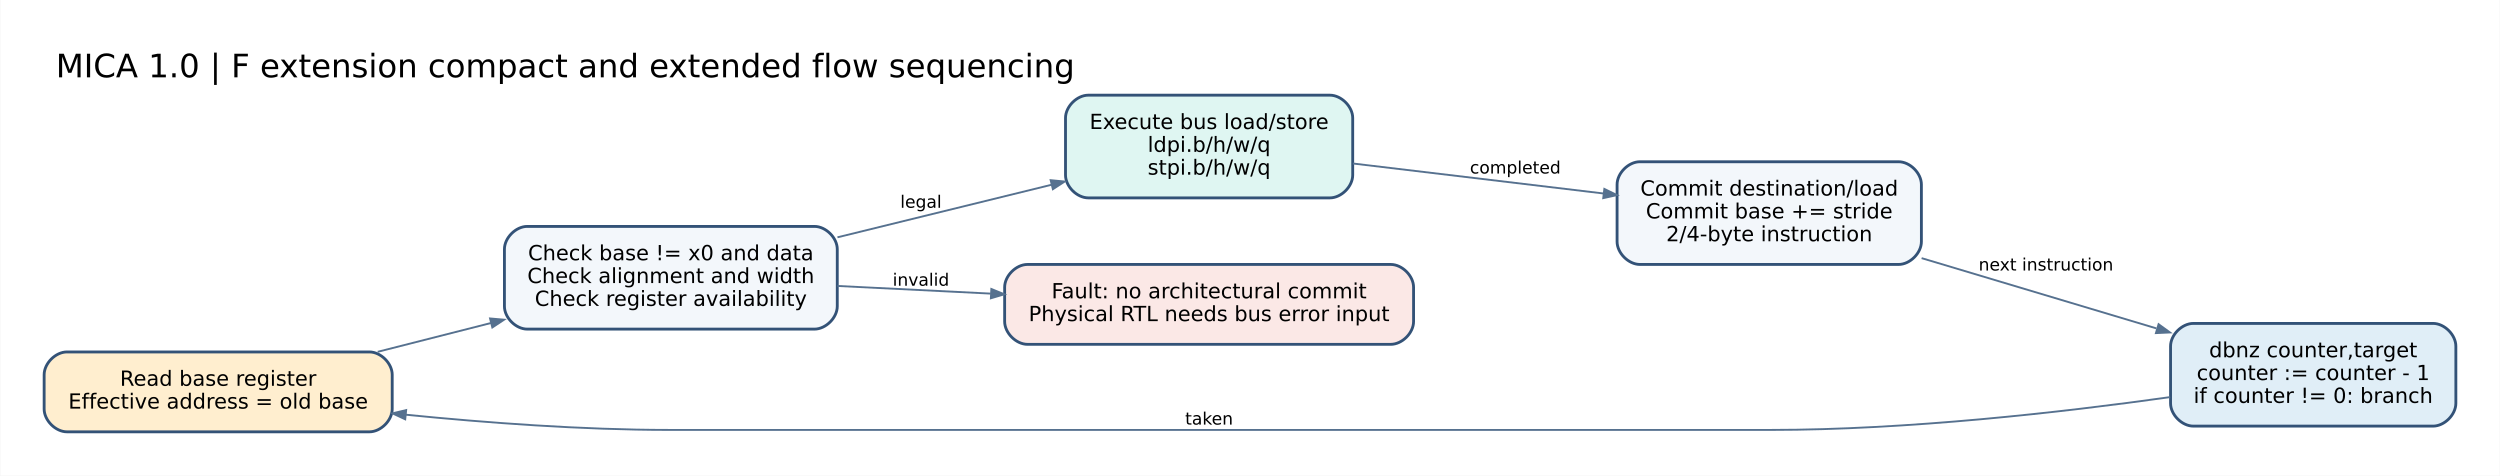
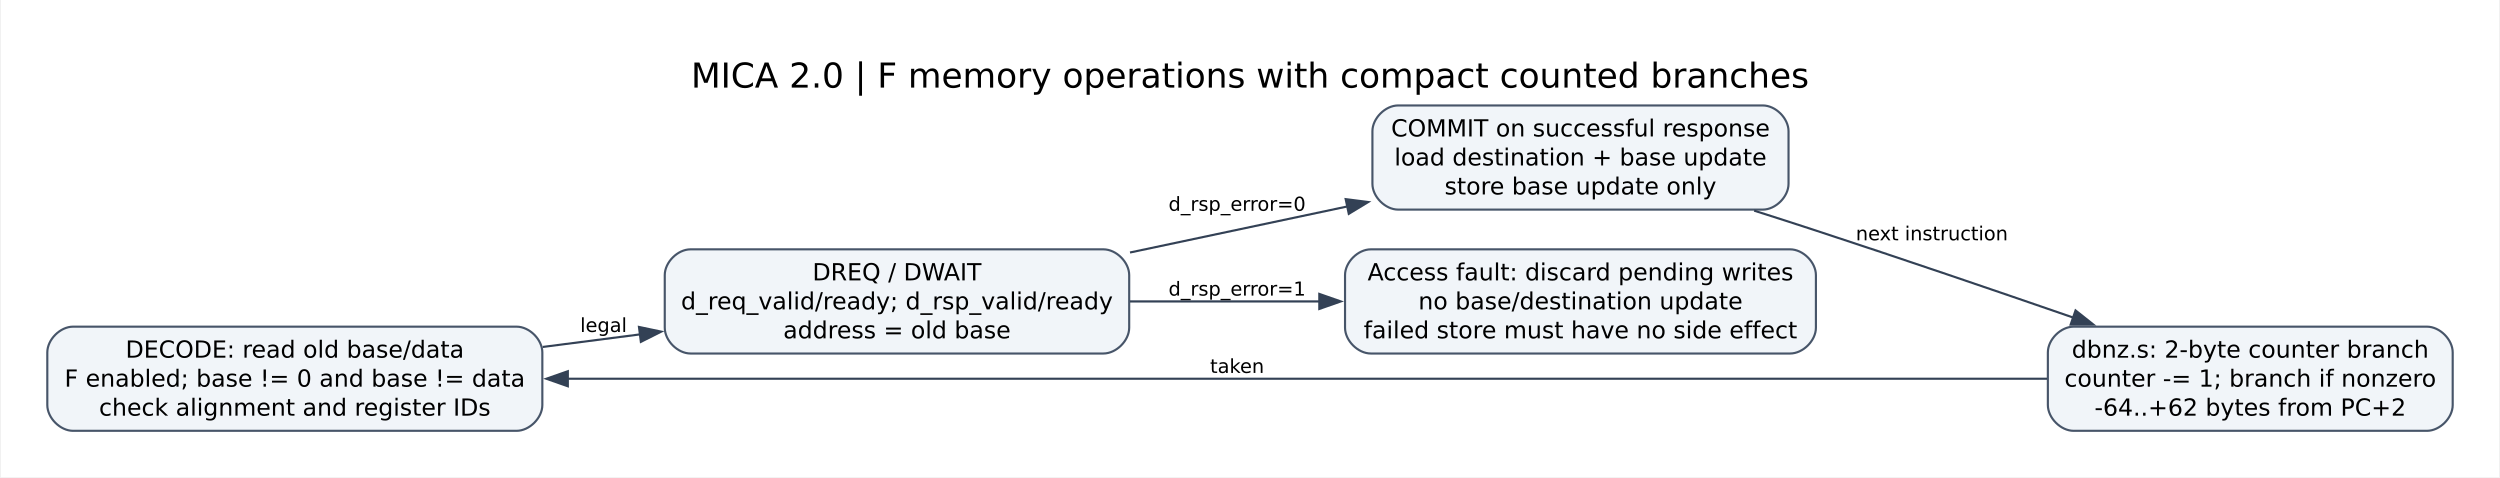
- <svg xmlns="http://www.w3.org/2000/svg" width="1314pt" height="250pt" viewBox="0.00 0.00 1314.08 250.08">
-   <g id="graph0" class="graph" transform="scale(1 1) rotate(0) translate(23.04 227.04)">
-     <polygon fill="white" stroke="transparent" points="-23.04,23.04 -23.04,-227.04 1291.04,-227.04 1291.04,23.04 -23.04,23.04" />
-     <text text-anchor="middle" x="274" y="-186.4" font-family="DejaVu Sans" font-size="17.00">MICA 1.0 | F extension compact and extended flow sequencing</text>
+ <svg xmlns="http://www.w3.org/2000/svg" width="1163pt" height="222pt" viewBox="0.00 0.00 1163.20 222.20">
+   <g id="graph0" class="graph" transform="scale(1 1) rotate(0) translate(21.6 200.6)">
+     <polygon fill="white" stroke="none" points="-21.6,21.6 -21.6,-200.6 1141.6,-200.6 1141.6,21.6 -21.6,21.6" />
+     <text text-anchor="middle" x="560" y="-159.8" font-family="DejaVu Sans" font-size="16.00">MICA 2.0 | F memory operations with compact counted branches</text>
    <g id="node1" class="node">
-       <path fill="#ffeecf" stroke="#335277" stroke-width="1.5" d="M171,-42C171,-42 12,-42 12,-42 6,-42 0,-36 0,-30 0,-30 0,-12 0,-12 0,-6 6,0 12,0 12,0 171,0 171,0 177,0 183,-6 183,-12 183,-12 183,-30 183,-30 183,-36 177,-42 171,-42" />
-       <text text-anchor="middle" x="91.5" y="-24.2" font-family="DejaVu Sans" font-size="11.00">Read base register</text>
-       <text text-anchor="middle" x="91.5" y="-12.2" font-family="DejaVu Sans" font-size="11.00">Effective address = old base</text>
+       <path fill="#f1f5f9" stroke="#475569" d="M218.5,-48.5C218.5,-48.5 12,-48.5 12,-48.5 6,-48.5 0,-42.5 0,-36.5 0,-36.5 0,-12 0,-12 0,-6 6,0 12,0 12,0 218.5,0 218.5,0 224.5,0 230.5,-6 230.5,-12 230.5,-12 230.5,-36.5 230.5,-36.5 230.5,-42.5 224.5,-48.5 218.5,-48.5" />
+       <text text-anchor="middle" x="115.25" y="-34.05" font-family="DejaVu Sans" font-size="11.00">DECODE: read old base/data</text>
+       <text text-anchor="middle" x="115.25" y="-20.55" font-family="DejaVu Sans" font-size="11.00">F enabled; base != 0 and base != data</text>
+       <text text-anchor="middle" x="115.25" y="-7.05" font-family="DejaVu Sans" font-size="11.00">check alignment and register IDs</text>
    </g>
    <g id="node2" class="node">
-       <path fill="#f3f7fb" stroke="#335277" stroke-width="1.5" d="M405,-108C405,-108 254,-108 254,-108 248,-108 242,-102 242,-96 242,-96 242,-66 242,-66 242,-60 248,-54 254,-54 254,-54 405,-54 405,-54 411,-54 417,-60 417,-66 417,-66 417,-96 417,-96 417,-102 411,-108 405,-108" />
-       <text text-anchor="middle" x="329.5" y="-90.2" font-family="DejaVu Sans" font-size="11.00">Check base != x0 and data</text>
-       <text text-anchor="middle" x="329.5" y="-78.2" font-family="DejaVu Sans" font-size="11.00">Check alignment and width</text>
-       <text text-anchor="middle" x="329.5" y="-66.2" font-family="DejaVu Sans" font-size="11.00">Check register availability</text>
+       <path fill="#f1f5f9" stroke="#475569" d="M491.75,-84.5C491.75,-84.5 299.5,-84.5 299.5,-84.5 293.5,-84.5 287.5,-78.5 287.5,-72.5 287.5,-72.5 287.5,-48 287.5,-48 287.5,-42 293.5,-36 299.5,-36 299.5,-36 491.75,-36 491.75,-36 497.75,-36 503.75,-42 503.75,-48 503.75,-48 503.75,-72.5 503.75,-72.5 503.75,-78.5 497.75,-84.5 491.75,-84.5" />
+       <text text-anchor="middle" x="395.62" y="-70.05" font-family="DejaVu Sans" font-size="11.00">DREQ / DWAIT</text>
+       <text text-anchor="middle" x="395.62" y="-56.55" font-family="DejaVu Sans" font-size="11.00">d_req_valid/ready; d_rsp_valid/ready</text>
+       <text text-anchor="middle" x="395.62" y="-43.05" font-family="DejaVu Sans" font-size="11.00">address = old base</text>
    </g>
    <g id="edge1" class="edge">
-       <path fill="none" stroke="#56718f" d="M175.37,-42.07C194.62,-46.96 215.24,-52.2 234.91,-57.21" />
-       <polygon fill="#56718f" stroke="#56718f" points="234.44,-59.61 241.83,-58.96 235.64,-54.86 234.44,-59.61" />
+       <path fill="none" stroke="#334155" d="M230.68,-39.05C245.62,-40.98 260.95,-42.96 275.95,-44.9" />
+       <polygon fill="#334155" stroke="#334155" points="275.49,-48.37 285.85,-46.18 276.38,-41.43 275.49,-48.37" />
+       <text text-anchor="middle" x="259" y="-46.03" font-family="DejaVu Sans" font-size="9.00">legal</text>
    </g>
    <g id="node3" class="node">
-       <path fill="#dff6f2" stroke="#335277" stroke-width="1.5" d="M676,-177C676,-177 549,-177 549,-177 543,-177 537,-171 537,-165 537,-165 537,-135 537,-135 537,-129 543,-123 549,-123 549,-123 676,-123 676,-123 682,-123 688,-129 688,-135 688,-135 688,-165 688,-165 688,-171 682,-177 676,-177" />
-       <text text-anchor="middle" x="612.5" y="-159.2" font-family="DejaVu Sans" font-size="11.00">Execute bus load/store</text>
-       <text text-anchor="middle" x="612.5" y="-147.2" font-family="DejaVu Sans" font-size="11.00">ldpi.b/h/w/q</text>
-       <text text-anchor="middle" x="612.5" y="-135.2" font-family="DejaVu Sans" font-size="11.00">stpi.b/h/w/q</text>
+       <path fill="#f1f5f9" stroke="#475569" d="M798.75,-151.5C798.75,-151.5 629,-151.5 629,-151.5 623,-151.5 617,-145.5 617,-139.5 617,-139.5 617,-115 617,-115 617,-109 623,-103 629,-103 629,-103 798.75,-103 798.75,-103 804.75,-103 810.75,-109 810.75,-115 810.75,-115 810.75,-139.5 810.75,-139.5 810.75,-145.5 804.75,-151.5 798.75,-151.5" />
+       <text text-anchor="middle" x="713.88" y="-137.05" font-family="DejaVu Sans" font-size="11.00">COMMIT on successful response</text>
+       <text text-anchor="middle" x="713.88" y="-123.55" font-family="DejaVu Sans" font-size="11.00">load destination + base update</text>
+       <text text-anchor="middle" x="713.88" y="-110.05" font-family="DejaVu Sans" font-size="11.00">store base update only</text>
    </g>
    <g id="edge2" class="edge">
-       <path fill="none" stroke="#56718f" d="M417.1,-102.27C452.93,-111.06 494.27,-121.21 529.6,-129.89" />
-       <polygon fill="#56718f" stroke="#56718f" points="529.19,-132.31 536.58,-131.6 530.36,-127.55 529.19,-132.31" />
-       <text text-anchor="middle" x="461" y="-117.8" font-family="DejaVu Sans" font-size="9.00">legal</text>
+       <path fill="none" stroke="#334155" d="M504.13,-83.03C536.87,-89.96 572.85,-97.58 605.57,-104.52" />
+       <polygon fill="#334155" stroke="#334155" points="604.55,-107.88 615.06,-106.53 606,-101.03 604.55,-107.88" />
+       <text text-anchor="middle" x="554" y="-102.45" font-family="DejaVu Sans" font-size="9.00">d_rsp_error=0</text>
+     </g>
+     <g id="node4" class="node">
+       <path fill="#f1f5f9" stroke="#475569" d="M811.5,-84.5C811.5,-84.5 616.25,-84.5 616.25,-84.5 610.25,-84.5 604.25,-78.5 604.25,-72.5 604.25,-72.5 604.25,-48 604.25,-48 604.25,-42 610.25,-36 616.25,-36 616.25,-36 811.5,-36 811.5,-36 817.5,-36 823.5,-42 823.5,-48 823.5,-48 823.5,-72.5 823.5,-72.5 823.5,-78.5 817.5,-84.5 811.5,-84.5" />
+       <text text-anchor="middle" x="713.88" y="-70.05" font-family="DejaVu Sans" font-size="11.00">Access fault: discard pending writes</text>
+       <text text-anchor="middle" x="713.88" y="-56.55" font-family="DejaVu Sans" font-size="11.00">no base/destination update</text>
+       <text text-anchor="middle" x="713.88" y="-43.05" font-family="DejaVu Sans" font-size="11.00">failed store must have no side effect</text>
+     </g>
+     <g id="edge3" class="edge">
+       <path fill="none" stroke="#334155" d="M504.13,-60.25C532.51,-60.25 563.32,-60.25 592.33,-60.25" />
+       <polygon fill="#334155" stroke="#334155" points="592.27,-63.75 602.27,-60.25 592.27,-56.75 592.27,-63.75" />
+       <text text-anchor="middle" x="554" y="-62.95" font-family="DejaVu Sans" font-size="9.00">d_rsp_error=1</text>
    </g>
    <g id="node5" class="node">
-       <path fill="#fbe8e6" stroke="#335277" stroke-width="1.5" d="M708,-88C708,-88 517,-88 517,-88 511,-88 505,-82 505,-76 505,-76 505,-58 505,-58 505,-52 511,-46 517,-46 517,-46 708,-46 708,-46 714,-46 720,-52 720,-58 720,-58 720,-76 720,-76 720,-82 714,-88 708,-88" />
-       <text text-anchor="middle" x="612.5" y="-70.2" font-family="DejaVu Sans" font-size="11.00">Fault: no architectural commit</text>
-       <text text-anchor="middle" x="612.5" y="-58.2" font-family="DejaVu Sans" font-size="11.00">Physical RTL needs bus error input</text>
-     </g>
-     <g id="edge3" class="edge">
-       <path fill="none" stroke="#56718f" d="M417.1,-76.69C442.56,-75.42 470.81,-74.01 497.7,-72.67" />
-       <polygon fill="#56718f" stroke="#56718f" points="498,-75.11 504.87,-72.31 497.76,-70.21 498,-75.11" />
-       <text text-anchor="middle" x="461" y="-76.8" font-family="DejaVu Sans" font-size="9.00">invalid</text>
-     </g>
-     <g id="node4" class="node">
-       <path fill="#f3f7fb" stroke="#335277" stroke-width="1.5" d="M975,-142C975,-142 839,-142 839,-142 833,-142 827,-136 827,-130 827,-130 827,-100 827,-100 827,-94 833,-88 839,-88 839,-88 975,-88 975,-88 981,-88 987,-94 987,-100 987,-100 987,-130 987,-130 987,-136 981,-142 975,-142" />
-       <text text-anchor="middle" x="907" y="-124.2" font-family="DejaVu Sans" font-size="11.00">Commit destination/load</text>
-       <text text-anchor="middle" x="907" y="-112.2" font-family="DejaVu Sans" font-size="11.00">Commit base += stride</text>
-       <text text-anchor="middle" x="907" y="-100.2" font-family="DejaVu Sans" font-size="11.00">2/4-byte instruction</text>
+       <path fill="#f1f5f9" stroke="#475569" d="M1108,-48.5C1108,-48.5 943.5,-48.5 943.5,-48.5 937.5,-48.5 931.5,-42.5 931.5,-36.5 931.5,-36.5 931.5,-12 931.5,-12 931.5,-6 937.5,0 943.5,0 943.5,0 1108,0 1108,0 1114,0 1120,-6 1120,-12 1120,-12 1120,-36.5 1120,-36.5 1120,-42.5 1114,-48.5 1108,-48.5" />
+       <text text-anchor="middle" x="1025.75" y="-34.05" font-family="DejaVu Sans" font-size="11.00">dbnz.s: 2-byte counter branch</text>
+       <text text-anchor="middle" x="1025.75" y="-20.55" font-family="DejaVu Sans" font-size="11.00">counter -= 1; branch if nonzero</text>
+       <text text-anchor="middle" x="1025.75" y="-7.05" font-family="DejaVu Sans" font-size="11.00">-64..+62 bytes from PC+2</text>
    </g>
    <g id="edge4" class="edge">
-       <path fill="none" stroke="#56718f" d="M688.07,-141.08C728.23,-136.27 777.97,-130.32 819.79,-125.32" />
-       <polygon fill="#56718f" stroke="#56718f" points="820.3,-127.72 826.96,-124.46 819.72,-122.86 820.3,-127.72" />
-       <text text-anchor="middle" x="773.5" y="-135.8" font-family="DejaVu Sans" font-size="9.00">completed</text>
-     </g>
-     <g id="node6" class="node">
-       <path fill="#e0eef7" stroke="#335277" stroke-width="1.5" d="M1256,-57C1256,-57 1130,-57 1130,-57 1124,-57 1118,-51 1118,-45 1118,-45 1118,-15 1118,-15 1118,-9 1124,-3 1130,-3 1130,-3 1256,-3 1256,-3 1262,-3 1268,-9 1268,-15 1268,-15 1268,-45 1268,-45 1268,-51 1262,-57 1256,-57" />
-       <text text-anchor="middle" x="1193" y="-39.2" font-family="DejaVu Sans" font-size="11.00">dbnz counter,target</text>
-       <text text-anchor="middle" x="1193" y="-27.2" font-family="DejaVu Sans" font-size="11.00">counter := counter - 1</text>
-       <text text-anchor="middle" x="1193" y="-15.2" font-family="DejaVu Sans" font-size="11.00">if counter != 0: branch</text>
+       <path fill="none" stroke="#334155" d="M794.74,-102.52C804.44,-99.44 814.21,-96.3 823.5,-93.25 863.11,-80.26 906.91,-65.32 943.51,-52.66" />
+       <polygon fill="#334155" stroke="#334155" points="944.39,-56.06 952.69,-49.48 942.1,-49.45 944.39,-56.06" />
+       <text text-anchor="middle" x="877.5" y="-88.71" font-family="DejaVu Sans" font-size="9.00">next instruction</text>
    </g>
    <g id="edge5" class="edge">
-       <path fill="none" stroke="#56718f" d="M987.11,-91.32C1025.58,-79.81 1071.77,-65.98 1110.55,-54.38" />
-       <polygon fill="#56718f" stroke="#56718f" points="1111.7,-56.59 1117.7,-52.24 1110.3,-51.9 1111.7,-56.59" />
-       <text text-anchor="middle" x="1052.5" y="-84.8" font-family="DejaVu Sans" font-size="9.00">next instruction</text>
-     </g>
-     <g id="edge6" class="edge">
-       <path fill="none" stroke="#56718f" d="M1117.77,-18.25C1060.59,-10.21 979.49,-1 908,-1 328.5,-1 328.5,-1 328.5,-1 282.93,-1 232.58,-4.75 190.14,-9" />
-       <polygon fill="#56718f" stroke="#56718f" points="189.84,-6.57 183.12,-9.71 190.34,-11.44 189.84,-6.57" />
-       <text text-anchor="middle" x="612.5" y="-3.8" font-family="DejaVu Sans" font-size="9.00">taken</text>
+       <path fill="none" stroke="#334155" d="M931.12,-24.25C766.91,-24.25 426.91,-24.25 242.24,-24.25" />
+       <polygon fill="#334155" stroke="#334155" points="242.37,-20.75 232.37,-24.25 242.37,-27.75 242.37,-20.75" />
+       <text text-anchor="middle" x="554" y="-26.95" font-family="DejaVu Sans" font-size="9.00">taken</text>
    </g>
  </g>
</svg>
